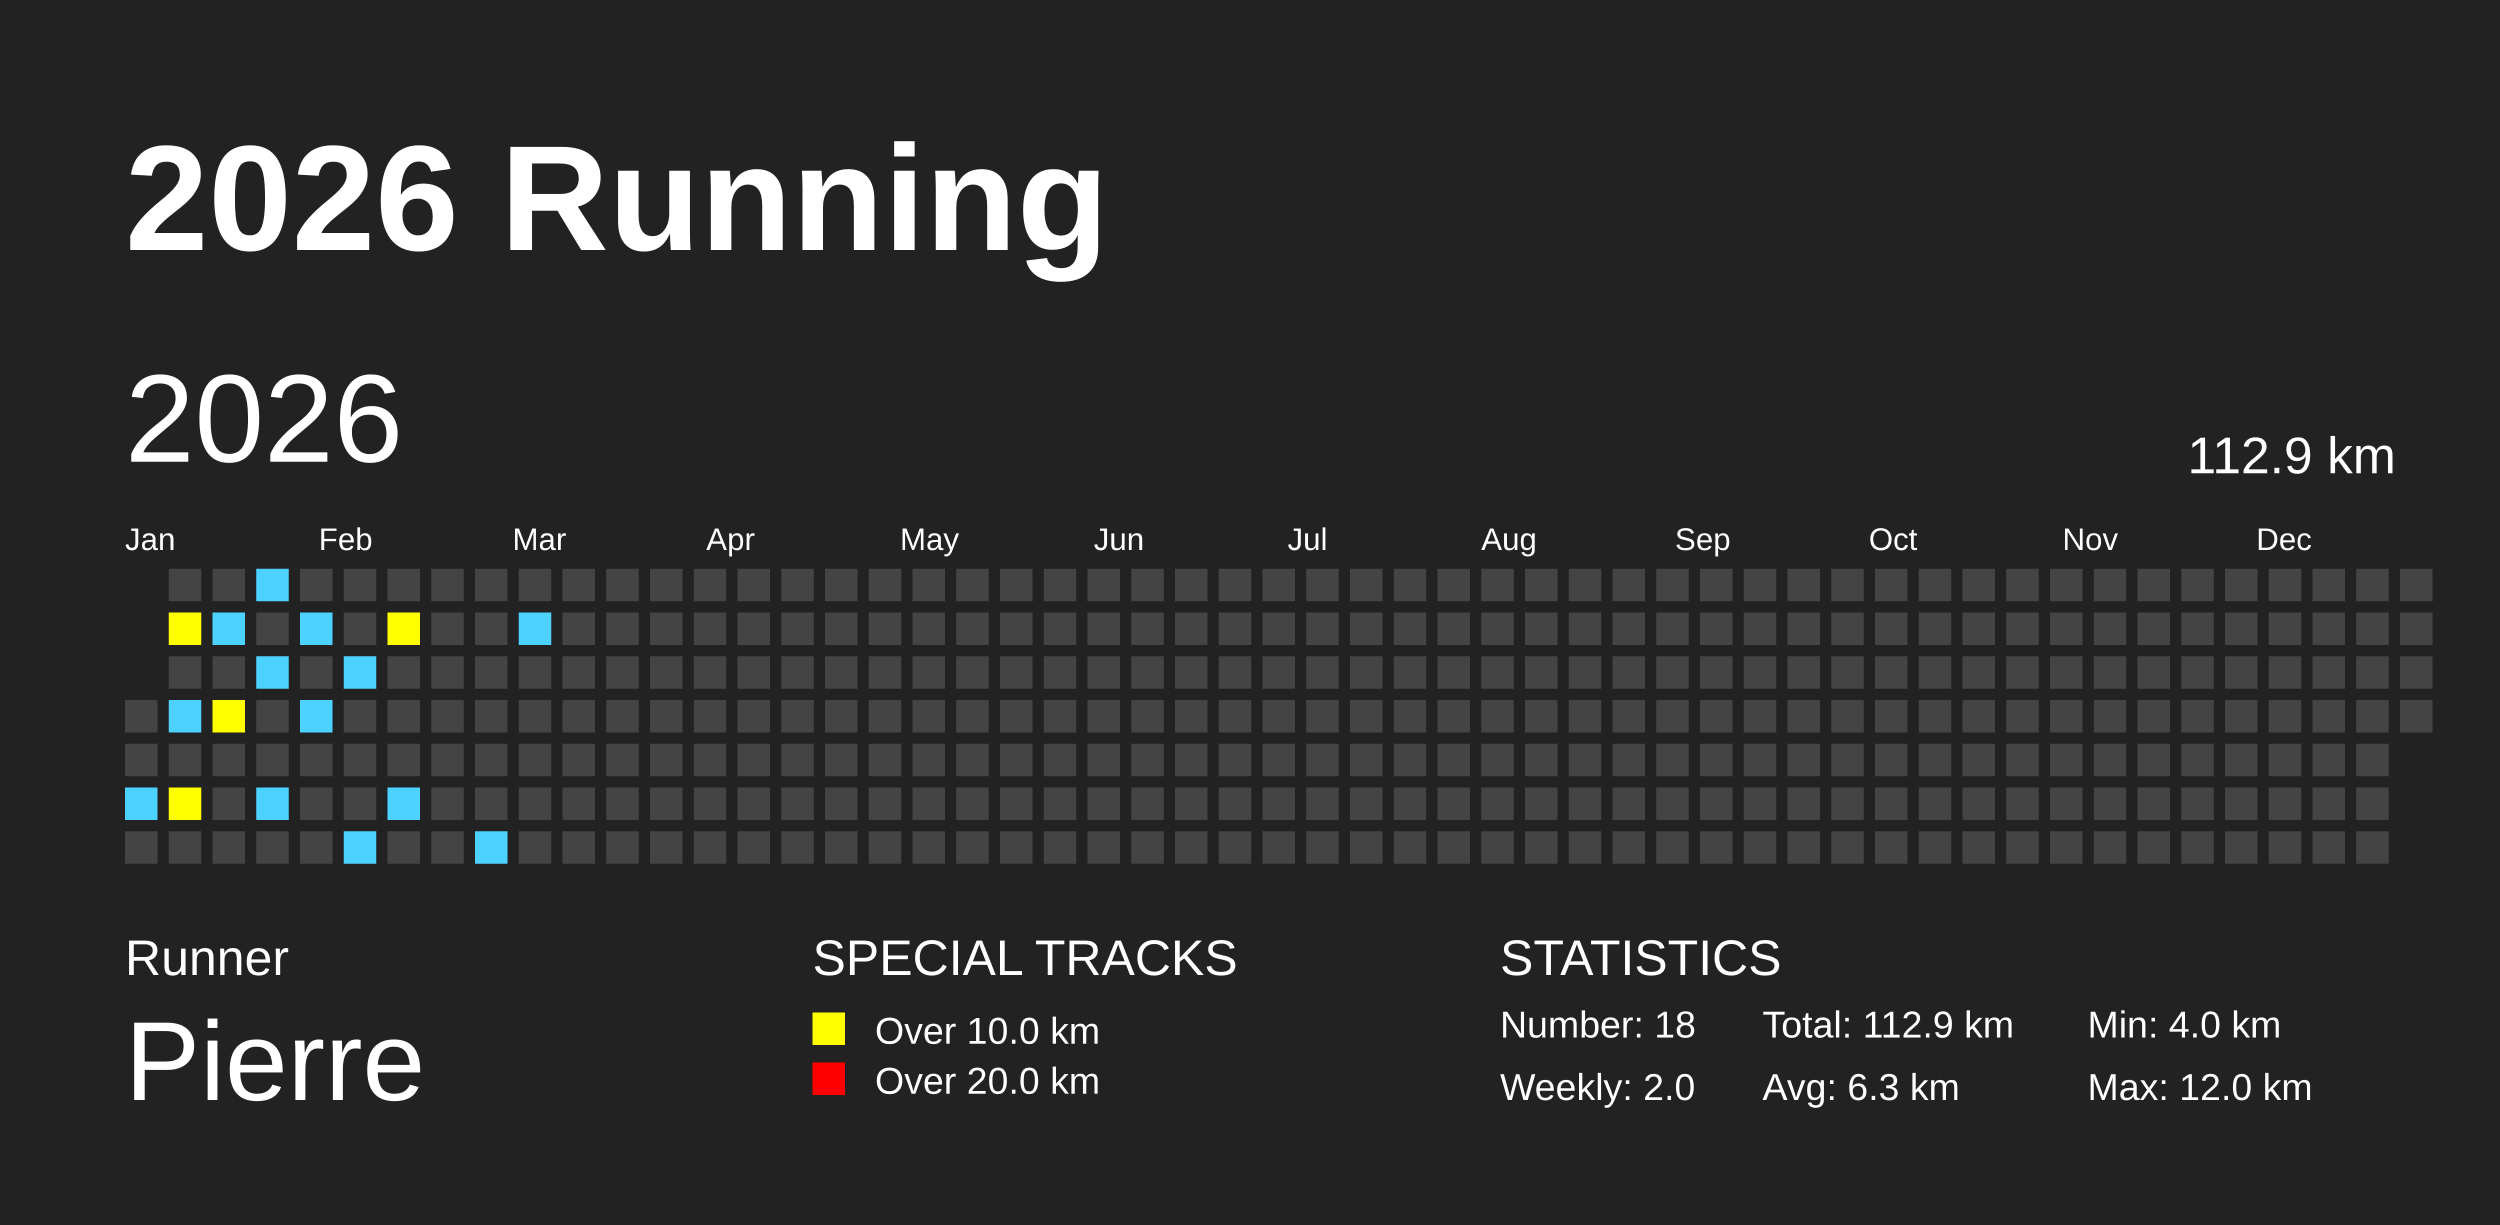
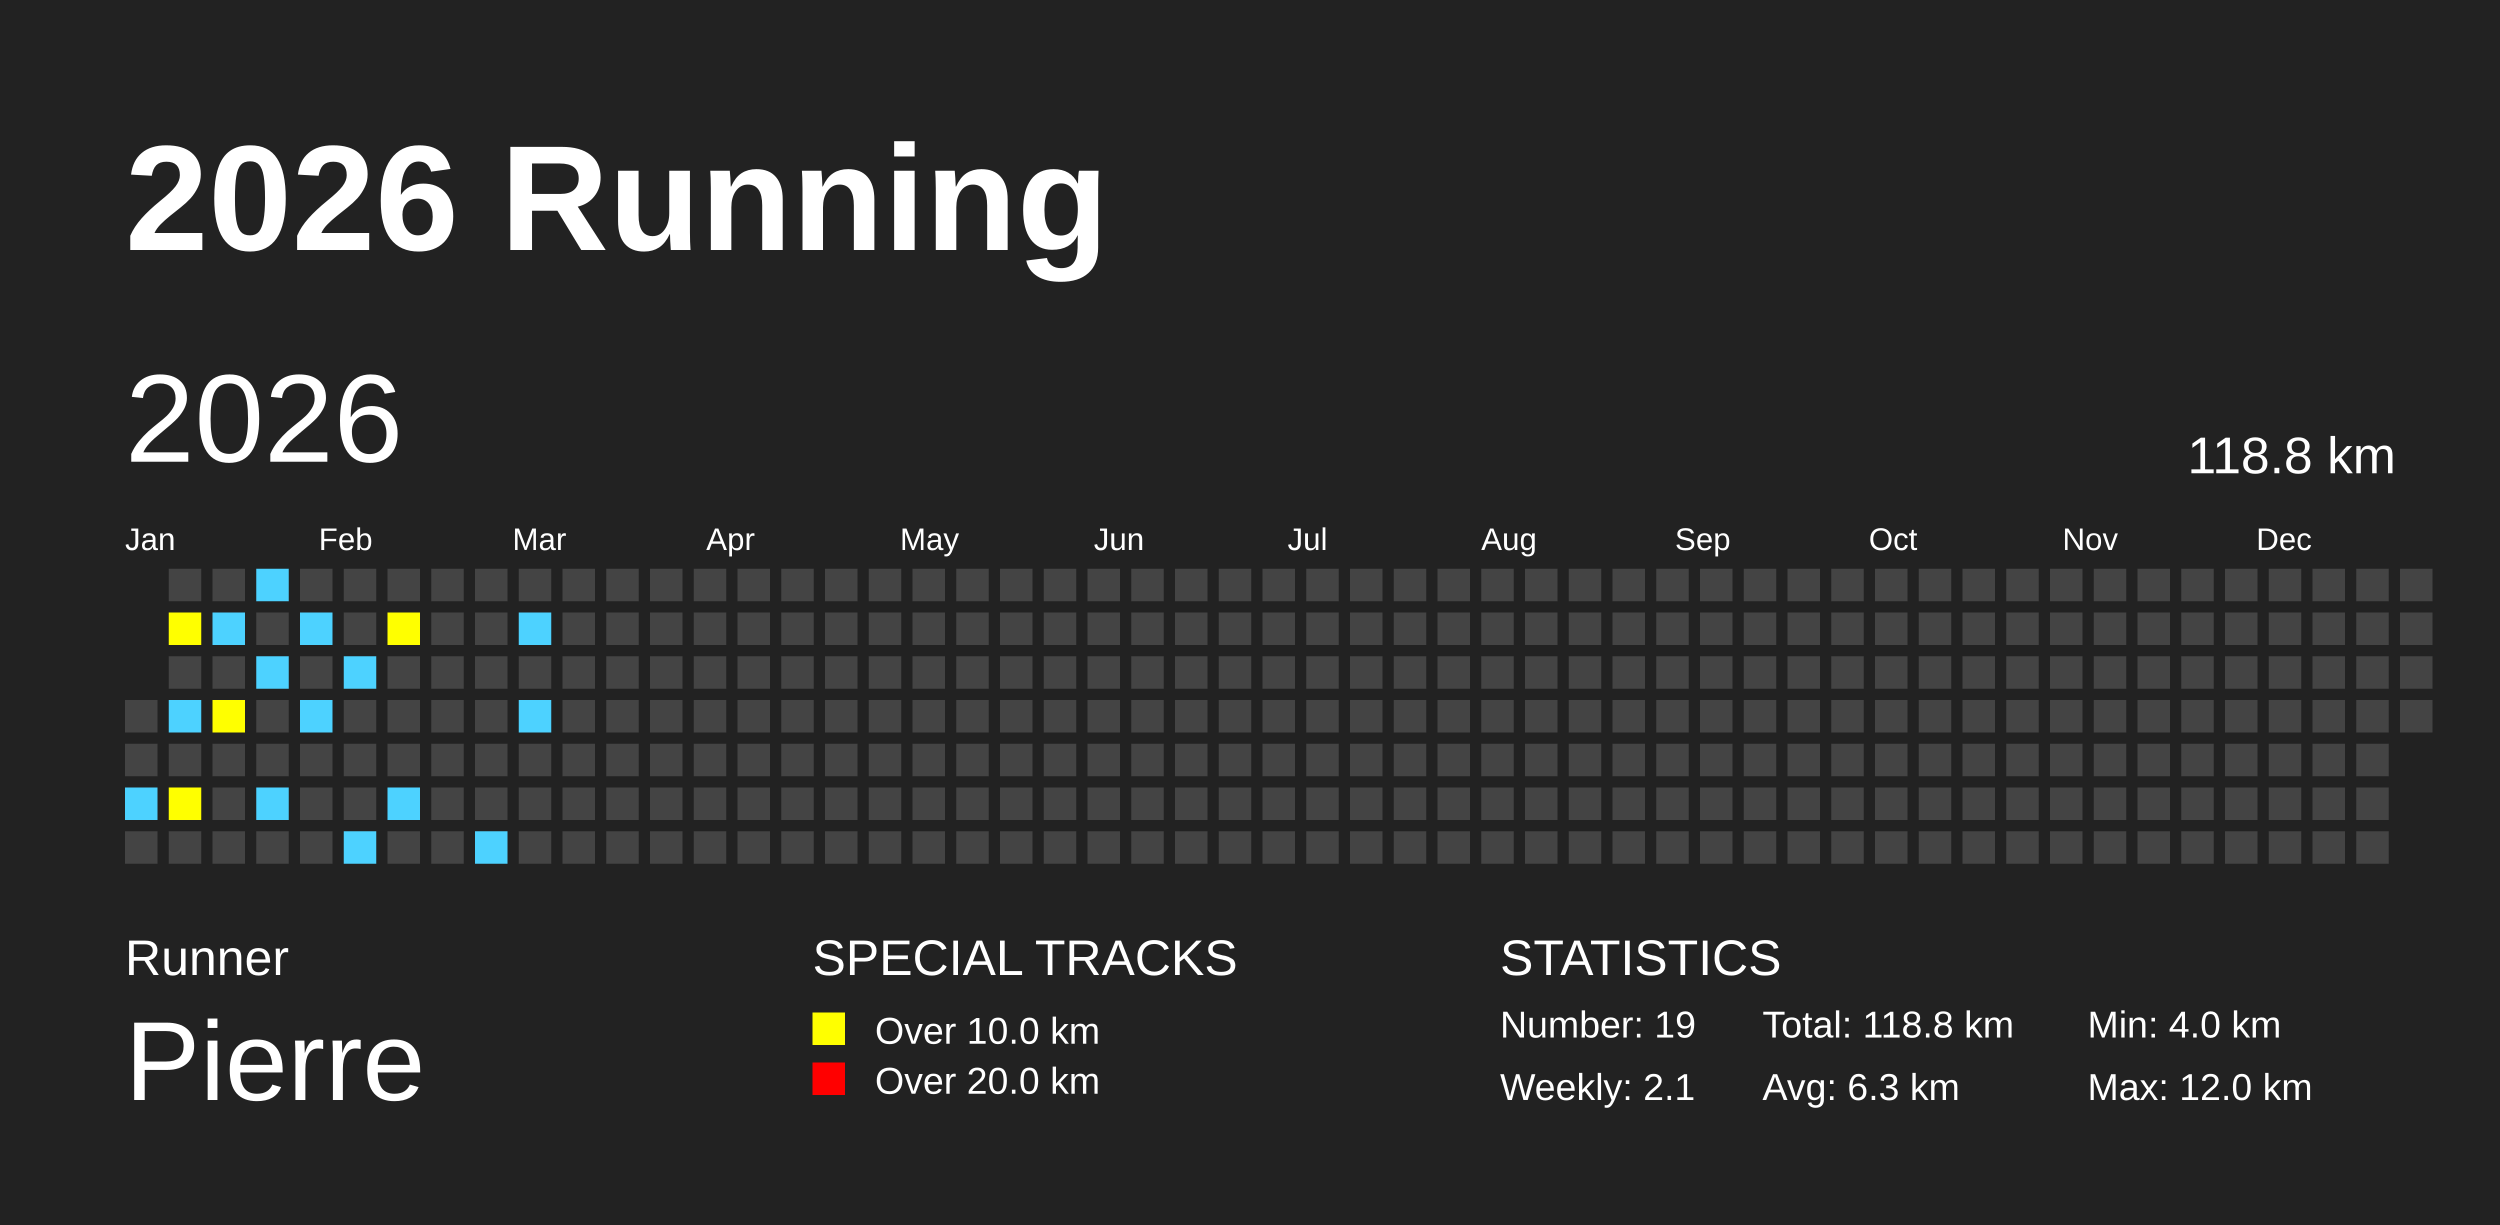
<svg xmlns="http://www.w3.org/2000/svg" baseProfile="full" height="98mm" version="1.1" viewBox="0,0,200,98" width="200mm">
  <defs />
  <rect fill="#222222" height="98" width="200" x="0" y="0" />
  <text fill="#FFFFFF" style="font-size:12px; font-family:Arial; font-weight:bold;" x="10" y="20">2026 Running</text>
  <text fill="#FFFFFF" style="font-size:4px; font-family:Arial" x="10" y="78">Runner</text>
  <text fill="#FFFFFF" style="font-size:9px; font-family:Arial" x="10" y="88">Pierre</text>
  <text fill="#FFFFFF" style="font-size:4px; font-family:Arial" x="65" y="78">SPECIAL TRACKS</text>
  <rect fill="yellow" height="2.6" width="2.6" x="65" y="81" />
  <text fill="#FFFFFF" style="font-size:3px; font-family:Arial" x="70" y="83.5">Over 10.0 km</text>
  <rect fill="red" height="2.6" width="2.6" x="65" y="85" />
  <text fill="#FFFFFF" style="font-size:3px; font-family:Arial" x="70" y="87.5">Over 20.0 km</text>
  <text fill="#FFFFFF" style="font-size:4px; font-family:Arial" x="120" y="78">STATISTICS</text>
-   <text fill="#FFFFFF" style="font-size:3px; font-family:Arial" x="120" y="83">Number: 18</text>
-   <text fill="#FFFFFF" style="font-size:3px; font-family:Arial" x="120" y="88">Weekly: 2.0</text>
-   <text fill="#FFFFFF" style="font-size:3px; font-family:Arial" x="141" y="83">Total: 112.9 km</text>
+   <text fill="#FFFFFF" style="font-size:3px; font-family:Arial" x="120" y="83">Number: 19</text>
+   <text fill="#FFFFFF" style="font-size:3px; font-family:Arial" x="120" y="88">Weekly: 2.1</text>
+   <text fill="#FFFFFF" style="font-size:3px; font-family:Arial" x="141" y="83">Total: 118.8 km</text>
  <text fill="#FFFFFF" style="font-size:3px; font-family:Arial" x="141" y="88">Avg: 6.3 km</text>
  <text fill="#FFFFFF" style="font-size:3px; font-family:Arial" x="167" y="83">Min: 4.0 km</text>
  <text fill="#FFFFFF" style="font-size:3px; font-family:Arial" x="167" y="88">Max: 12.0 km</text>
  <text dominant-baseline="hanging" fill="#FFFFFF" style="font-size:10.0px; font-family:Arial;" x="10" y="30">2026</text>
-   <text dominant-baseline="hanging" fill="#FFFFFF" style="font-size:4.125px; font-family:Arial;" x="175" y="35">112.9 km</text>
+   <text dominant-baseline="hanging" fill="#FFFFFF" style="font-size:4.125px; font-family:Arial;" x="175" y="35">118.8 km</text>
  <text fill="#FFFFFF" style="font-size:2.5px; font-family:Arial" x="10.0" y="44">Jan</text>
  <text fill="#FFFFFF" style="font-size:2.5px; font-family:Arial" x="25.5" y="44">Feb</text>
  <text fill="#FFFFFF" style="font-size:2.5px; font-family:Arial" x="41.0" y="44">Mar</text>
  <text fill="#FFFFFF" style="font-size:2.5px; font-family:Arial" x="56.5" y="44">Apr</text>
  <text fill="#FFFFFF" style="font-size:2.5px; font-family:Arial" x="72.0" y="44">May</text>
  <text fill="#FFFFFF" style="font-size:2.5px; font-family:Arial" x="87.5" y="44">Jun</text>
  <text fill="#FFFFFF" style="font-size:2.5px; font-family:Arial" x="103.0" y="44">Jul</text>
  <text fill="#FFFFFF" style="font-size:2.5px; font-family:Arial" x="118.5" y="44">Aug</text>
  <text fill="#FFFFFF" style="font-size:2.5px; font-family:Arial" x="134.0" y="44">Sep</text>
  <text fill="#FFFFFF" style="font-size:2.5px; font-family:Arial" x="149.5" y="44">Oct</text>
  <text fill="#FFFFFF" style="font-size:2.5px; font-family:Arial" x="165.0" y="44">Nov</text>
  <text fill="#FFFFFF" style="font-size:2.5px; font-family:Arial" x="180.5" y="44">Dec</text>
  <rect fill="#444444" height="2.6" width="2.6" x="10.0" y="56.0" />
  <rect fill="#444444" height="2.6" width="2.6" x="10.0" y="59.5" />
  <rect fill="#4DD2FF" height="2.6" width="2.6" x="10.0" y="63.0" />
  <rect fill="#444444" height="2.6" width="2.6" x="10.0" y="66.5" />
  <rect fill="#444444" height="2.6" width="2.6" x="13.5" y="45.5" />
  <rect fill="yellow" height="2.6" width="2.6" x="13.5" y="49.0" />
  <rect fill="#444444" height="2.6" width="2.6" x="13.5" y="52.5" />
  <rect fill="#4DD2FF" height="2.6" width="2.6" x="13.5" y="56.0" />
  <rect fill="#444444" height="2.6" width="2.6" x="13.5" y="59.5" />
  <rect fill="yellow" height="2.6" width="2.6" x="13.5" y="63.0" />
  <rect fill="#444444" height="2.6" width="2.6" x="13.5" y="66.5" />
  <rect fill="#444444" height="2.6" width="2.6" x="17.0" y="45.5" />
  <rect fill="#4DD2FF" height="2.6" width="2.6" x="17.0" y="49.0" />
  <rect fill="#444444" height="2.6" width="2.6" x="17.0" y="52.5" />
  <rect fill="yellow" height="2.6" width="2.6" x="17.0" y="56.0" />
  <rect fill="#444444" height="2.6" width="2.6" x="17.0" y="59.5" />
  <rect fill="#444444" height="2.6" width="2.6" x="17.0" y="63.0" />
  <rect fill="#444444" height="2.6" width="2.6" x="17.0" y="66.5" />
  <rect fill="#4DD2FF" height="2.6" width="2.6" x="20.5" y="45.5" />
  <rect fill="#444444" height="2.6" width="2.6" x="20.5" y="49.0" />
  <rect fill="#4DD2FF" height="2.6" width="2.6" x="20.5" y="52.5" />
  <rect fill="#444444" height="2.6" width="2.6" x="20.5" y="56.0" />
  <rect fill="#444444" height="2.6" width="2.6" x="20.5" y="59.5" />
  <rect fill="#4DD2FF" height="2.6" width="2.6" x="20.5" y="63.0" />
  <rect fill="#444444" height="2.6" width="2.6" x="20.5" y="66.5" />
  <rect fill="#444444" height="2.6" width="2.6" x="24.0" y="45.5" />
  <rect fill="#4DD2FF" height="2.6" width="2.6" x="24.0" y="49.0" />
  <rect fill="#444444" height="2.6" width="2.6" x="24.0" y="52.5" />
  <rect fill="#4DD2FF" height="2.6" width="2.6" x="24.0" y="56.0" />
  <rect fill="#444444" height="2.6" width="2.6" x="24.0" y="59.5" />
  <rect fill="#444444" height="2.6" width="2.6" x="24.0" y="63.0" />
  <rect fill="#444444" height="2.6" width="2.6" x="24.0" y="66.5" />
  <rect fill="#444444" height="2.6" width="2.6" x="27.5" y="45.5" />
  <rect fill="#444444" height="2.6" width="2.6" x="27.5" y="49.0" />
  <rect fill="#4DD2FF" height="2.6" width="2.6" x="27.5" y="52.5" />
  <rect fill="#444444" height="2.6" width="2.6" x="27.5" y="56.0" />
  <rect fill="#444444" height="2.6" width="2.6" x="27.5" y="59.5" />
  <rect fill="#444444" height="2.6" width="2.6" x="27.5" y="63.0" />
  <rect fill="#4DD2FF" height="2.6" width="2.6" x="27.5" y="66.5" />
  <rect fill="#444444" height="2.6" width="2.6" x="31.0" y="45.5" />
  <rect fill="yellow" height="2.6" width="2.6" x="31.0" y="49.0" />
  <rect fill="#444444" height="2.6" width="2.6" x="31.0" y="52.5" />
  <rect fill="#444444" height="2.6" width="2.6" x="31.0" y="56.0" />
  <rect fill="#444444" height="2.6" width="2.6" x="31.0" y="59.5" />
  <rect fill="#4DD2FF" height="2.6" width="2.6" x="31.0" y="63.0" />
  <rect fill="#444444" height="2.6" width="2.6" x="31.0" y="66.5" />
  <rect fill="#444444" height="2.6" width="2.6" x="34.5" y="45.5" />
  <rect fill="#444444" height="2.6" width="2.6" x="34.5" y="49.0" />
  <rect fill="#444444" height="2.6" width="2.6" x="34.5" y="52.5" />
  <rect fill="#444444" height="2.6" width="2.6" x="34.5" y="56.0" />
  <rect fill="#444444" height="2.6" width="2.6" x="34.5" y="59.5" />
  <rect fill="#444444" height="2.6" width="2.6" x="34.5" y="63.0" />
  <rect fill="#444444" height="2.6" width="2.6" x="34.5" y="66.5" />
  <rect fill="#444444" height="2.6" width="2.6" x="38.0" y="45.5" />
  <rect fill="#444444" height="2.6" width="2.6" x="38.0" y="49.0" />
  <rect fill="#444444" height="2.6" width="2.6" x="38.0" y="52.5" />
  <rect fill="#444444" height="2.6" width="2.6" x="38.0" y="56.0" />
  <rect fill="#444444" height="2.6" width="2.6" x="38.0" y="59.5" />
  <rect fill="#444444" height="2.6" width="2.6" x="38.0" y="63.0" />
  <rect fill="#4DD2FF" height="2.6" width="2.6" x="38.0" y="66.5" />
  <rect fill="#444444" height="2.6" width="2.6" x="41.5" y="45.5" />
  <rect fill="#4DD2FF" height="2.6" width="2.6" x="41.5" y="49.0" />
  <rect fill="#444444" height="2.6" width="2.6" x="41.5" y="52.5" />
-   <rect fill="#444444" height="2.6" width="2.6" x="41.5" y="56.0" />
+   <rect fill="#4DD2FF" height="2.6" width="2.6" x="41.5" y="56.0" />
  <rect fill="#444444" height="2.6" width="2.6" x="41.5" y="59.5" />
  <rect fill="#444444" height="2.6" width="2.6" x="41.5" y="63.0" />
  <rect fill="#444444" height="2.6" width="2.6" x="41.5" y="66.5" />
  <rect fill="#444444" height="2.6" width="2.6" x="45.0" y="45.5" />
  <rect fill="#444444" height="2.6" width="2.6" x="45.0" y="49.0" />
  <rect fill="#444444" height="2.6" width="2.6" x="45.0" y="52.5" />
  <rect fill="#444444" height="2.6" width="2.6" x="45.0" y="56.0" />
  <rect fill="#444444" height="2.6" width="2.6" x="45.0" y="59.5" />
  <rect fill="#444444" height="2.6" width="2.6" x="45.0" y="63.0" />
  <rect fill="#444444" height="2.6" width="2.6" x="45.0" y="66.5" />
  <rect fill="#444444" height="2.6" width="2.6" x="48.5" y="45.5" />
  <rect fill="#444444" height="2.6" width="2.6" x="48.5" y="49.0" />
  <rect fill="#444444" height="2.6" width="2.6" x="48.5" y="52.5" />
  <rect fill="#444444" height="2.6" width="2.6" x="48.5" y="56.0" />
  <rect fill="#444444" height="2.6" width="2.6" x="48.5" y="59.5" />
  <rect fill="#444444" height="2.6" width="2.6" x="48.5" y="63.0" />
  <rect fill="#444444" height="2.6" width="2.6" x="48.5" y="66.5" />
  <rect fill="#444444" height="2.6" width="2.6" x="52.0" y="45.5" />
  <rect fill="#444444" height="2.6" width="2.6" x="52.0" y="49.0" />
  <rect fill="#444444" height="2.6" width="2.6" x="52.0" y="52.5" />
  <rect fill="#444444" height="2.6" width="2.6" x="52.0" y="56.0" />
  <rect fill="#444444" height="2.6" width="2.6" x="52.0" y="59.5" />
  <rect fill="#444444" height="2.6" width="2.6" x="52.0" y="63.0" />
  <rect fill="#444444" height="2.6" width="2.6" x="52.0" y="66.5" />
  <rect fill="#444444" height="2.6" width="2.6" x="55.5" y="45.5" />
  <rect fill="#444444" height="2.6" width="2.6" x="55.5" y="49.0" />
  <rect fill="#444444" height="2.6" width="2.6" x="55.5" y="52.5" />
  <rect fill="#444444" height="2.6" width="2.6" x="55.5" y="56.0" />
  <rect fill="#444444" height="2.6" width="2.6" x="55.5" y="59.5" />
  <rect fill="#444444" height="2.6" width="2.6" x="55.5" y="63.0" />
  <rect fill="#444444" height="2.6" width="2.6" x="55.5" y="66.5" />
  <rect fill="#444444" height="2.6" width="2.6" x="59.0" y="45.5" />
  <rect fill="#444444" height="2.6" width="2.6" x="59.0" y="49.0" />
  <rect fill="#444444" height="2.6" width="2.6" x="59.0" y="52.5" />
  <rect fill="#444444" height="2.6" width="2.6" x="59.0" y="56.0" />
  <rect fill="#444444" height="2.6" width="2.6" x="59.0" y="59.5" />
  <rect fill="#444444" height="2.6" width="2.6" x="59.0" y="63.0" />
  <rect fill="#444444" height="2.6" width="2.6" x="59.0" y="66.5" />
  <rect fill="#444444" height="2.6" width="2.6" x="62.5" y="45.5" />
  <rect fill="#444444" height="2.6" width="2.6" x="62.5" y="49.0" />
  <rect fill="#444444" height="2.6" width="2.6" x="62.5" y="52.5" />
  <rect fill="#444444" height="2.6" width="2.6" x="62.5" y="56.0" />
  <rect fill="#444444" height="2.6" width="2.6" x="62.5" y="59.5" />
  <rect fill="#444444" height="2.6" width="2.6" x="62.5" y="63.0" />
  <rect fill="#444444" height="2.6" width="2.6" x="62.5" y="66.5" />
  <rect fill="#444444" height="2.6" width="2.6" x="66.0" y="45.5" />
  <rect fill="#444444" height="2.6" width="2.6" x="66.0" y="49.0" />
  <rect fill="#444444" height="2.6" width="2.6" x="66.0" y="52.5" />
  <rect fill="#444444" height="2.6" width="2.6" x="66.0" y="56.0" />
  <rect fill="#444444" height="2.6" width="2.6" x="66.0" y="59.5" />
  <rect fill="#444444" height="2.6" width="2.6" x="66.0" y="63.0" />
  <rect fill="#444444" height="2.6" width="2.6" x="66.0" y="66.5" />
  <rect fill="#444444" height="2.6" width="2.6" x="69.5" y="45.5" />
  <rect fill="#444444" height="2.6" width="2.6" x="69.5" y="49.0" />
  <rect fill="#444444" height="2.6" width="2.6" x="69.5" y="52.5" />
  <rect fill="#444444" height="2.6" width="2.6" x="69.5" y="56.0" />
  <rect fill="#444444" height="2.6" width="2.6" x="69.5" y="59.5" />
  <rect fill="#444444" height="2.6" width="2.6" x="69.5" y="63.0" />
  <rect fill="#444444" height="2.6" width="2.6" x="69.5" y="66.5" />
  <rect fill="#444444" height="2.6" width="2.6" x="73.0" y="45.5" />
  <rect fill="#444444" height="2.6" width="2.6" x="73.0" y="49.0" />
  <rect fill="#444444" height="2.6" width="2.6" x="73.0" y="52.5" />
  <rect fill="#444444" height="2.6" width="2.6" x="73.0" y="56.0" />
  <rect fill="#444444" height="2.6" width="2.6" x="73.0" y="59.5" />
  <rect fill="#444444" height="2.6" width="2.6" x="73.0" y="63.0" />
  <rect fill="#444444" height="2.6" width="2.6" x="73.0" y="66.5" />
  <rect fill="#444444" height="2.6" width="2.6" x="76.5" y="45.5" />
  <rect fill="#444444" height="2.6" width="2.6" x="76.5" y="49.0" />
  <rect fill="#444444" height="2.6" width="2.6" x="76.5" y="52.5" />
  <rect fill="#444444" height="2.6" width="2.6" x="76.5" y="56.0" />
  <rect fill="#444444" height="2.6" width="2.6" x="76.5" y="59.5" />
  <rect fill="#444444" height="2.6" width="2.6" x="76.5" y="63.0" />
  <rect fill="#444444" height="2.6" width="2.6" x="76.5" y="66.5" />
  <rect fill="#444444" height="2.6" width="2.6" x="80.0" y="45.5" />
  <rect fill="#444444" height="2.6" width="2.6" x="80.0" y="49.0" />
  <rect fill="#444444" height="2.6" width="2.6" x="80.0" y="52.5" />
  <rect fill="#444444" height="2.6" width="2.6" x="80.0" y="56.0" />
  <rect fill="#444444" height="2.6" width="2.6" x="80.0" y="59.5" />
  <rect fill="#444444" height="2.6" width="2.6" x="80.0" y="63.0" />
  <rect fill="#444444" height="2.6" width="2.6" x="80.0" y="66.5" />
  <rect fill="#444444" height="2.6" width="2.6" x="83.5" y="45.5" />
  <rect fill="#444444" height="2.6" width="2.6" x="83.5" y="49.0" />
  <rect fill="#444444" height="2.6" width="2.6" x="83.5" y="52.5" />
  <rect fill="#444444" height="2.6" width="2.6" x="83.5" y="56.0" />
  <rect fill="#444444" height="2.6" width="2.6" x="83.5" y="59.5" />
  <rect fill="#444444" height="2.6" width="2.6" x="83.5" y="63.0" />
  <rect fill="#444444" height="2.6" width="2.6" x="83.5" y="66.5" />
  <rect fill="#444444" height="2.6" width="2.6" x="87.0" y="45.5" />
  <rect fill="#444444" height="2.6" width="2.6" x="87.0" y="49.0" />
  <rect fill="#444444" height="2.6" width="2.6" x="87.0" y="52.5" />
  <rect fill="#444444" height="2.6" width="2.6" x="87.0" y="56.0" />
  <rect fill="#444444" height="2.6" width="2.6" x="87.0" y="59.5" />
  <rect fill="#444444" height="2.6" width="2.6" x="87.0" y="63.0" />
  <rect fill="#444444" height="2.6" width="2.6" x="87.0" y="66.5" />
  <rect fill="#444444" height="2.6" width="2.6" x="90.5" y="45.5" />
  <rect fill="#444444" height="2.6" width="2.6" x="90.5" y="49.0" />
  <rect fill="#444444" height="2.6" width="2.6" x="90.5" y="52.5" />
  <rect fill="#444444" height="2.6" width="2.6" x="90.5" y="56.0" />
  <rect fill="#444444" height="2.6" width="2.6" x="90.5" y="59.5" />
  <rect fill="#444444" height="2.6" width="2.6" x="90.5" y="63.0" />
  <rect fill="#444444" height="2.6" width="2.6" x="90.5" y="66.5" />
  <rect fill="#444444" height="2.6" width="2.6" x="94.0" y="45.5" />
  <rect fill="#444444" height="2.6" width="2.6" x="94.0" y="49.0" />
  <rect fill="#444444" height="2.6" width="2.6" x="94.0" y="52.5" />
  <rect fill="#444444" height="2.6" width="2.6" x="94.0" y="56.0" />
  <rect fill="#444444" height="2.6" width="2.6" x="94.0" y="59.5" />
  <rect fill="#444444" height="2.6" width="2.6" x="94.0" y="63.0" />
  <rect fill="#444444" height="2.6" width="2.6" x="94.0" y="66.5" />
  <rect fill="#444444" height="2.6" width="2.6" x="97.5" y="45.5" />
  <rect fill="#444444" height="2.6" width="2.6" x="97.5" y="49.0" />
  <rect fill="#444444" height="2.6" width="2.6" x="97.5" y="52.5" />
  <rect fill="#444444" height="2.6" width="2.6" x="97.5" y="56.0" />
  <rect fill="#444444" height="2.6" width="2.6" x="97.5" y="59.5" />
  <rect fill="#444444" height="2.6" width="2.6" x="97.5" y="63.0" />
  <rect fill="#444444" height="2.6" width="2.6" x="97.5" y="66.5" />
  <rect fill="#444444" height="2.6" width="2.6" x="101.0" y="45.5" />
  <rect fill="#444444" height="2.6" width="2.6" x="101.0" y="49.0" />
  <rect fill="#444444" height="2.6" width="2.6" x="101.0" y="52.5" />
  <rect fill="#444444" height="2.6" width="2.6" x="101.0" y="56.0" />
  <rect fill="#444444" height="2.6" width="2.6" x="101.0" y="59.5" />
  <rect fill="#444444" height="2.6" width="2.6" x="101.0" y="63.0" />
  <rect fill="#444444" height="2.6" width="2.6" x="101.0" y="66.5" />
  <rect fill="#444444" height="2.6" width="2.6" x="104.5" y="45.5" />
  <rect fill="#444444" height="2.6" width="2.6" x="104.5" y="49.0" />
  <rect fill="#444444" height="2.6" width="2.6" x="104.5" y="52.5" />
  <rect fill="#444444" height="2.6" width="2.6" x="104.5" y="56.0" />
  <rect fill="#444444" height="2.6" width="2.6" x="104.5" y="59.5" />
  <rect fill="#444444" height="2.6" width="2.6" x="104.5" y="63.0" />
  <rect fill="#444444" height="2.6" width="2.6" x="104.5" y="66.5" />
  <rect fill="#444444" height="2.6" width="2.6" x="108.0" y="45.5" />
  <rect fill="#444444" height="2.6" width="2.6" x="108.0" y="49.0" />
  <rect fill="#444444" height="2.6" width="2.6" x="108.0" y="52.5" />
  <rect fill="#444444" height="2.6" width="2.6" x="108.0" y="56.0" />
  <rect fill="#444444" height="2.6" width="2.6" x="108.0" y="59.5" />
  <rect fill="#444444" height="2.6" width="2.6" x="108.0" y="63.0" />
  <rect fill="#444444" height="2.6" width="2.6" x="108.0" y="66.5" />
  <rect fill="#444444" height="2.6" width="2.6" x="111.5" y="45.5" />
  <rect fill="#444444" height="2.6" width="2.6" x="111.5" y="49.0" />
  <rect fill="#444444" height="2.6" width="2.6" x="111.5" y="52.5" />
  <rect fill="#444444" height="2.6" width="2.6" x="111.5" y="56.0" />
  <rect fill="#444444" height="2.6" width="2.6" x="111.5" y="59.5" />
  <rect fill="#444444" height="2.6" width="2.6" x="111.5" y="63.0" />
  <rect fill="#444444" height="2.6" width="2.6" x="111.5" y="66.5" />
  <rect fill="#444444" height="2.6" width="2.6" x="115.0" y="45.5" />
  <rect fill="#444444" height="2.6" width="2.6" x="115.0" y="49.0" />
  <rect fill="#444444" height="2.6" width="2.6" x="115.0" y="52.5" />
  <rect fill="#444444" height="2.6" width="2.6" x="115.0" y="56.0" />
  <rect fill="#444444" height="2.6" width="2.6" x="115.0" y="59.5" />
  <rect fill="#444444" height="2.6" width="2.6" x="115.0" y="63.0" />
  <rect fill="#444444" height="2.6" width="2.6" x="115.0" y="66.5" />
  <rect fill="#444444" height="2.6" width="2.6" x="118.5" y="45.5" />
  <rect fill="#444444" height="2.6" width="2.6" x="118.5" y="49.0" />
  <rect fill="#444444" height="2.6" width="2.6" x="118.5" y="52.5" />
  <rect fill="#444444" height="2.6" width="2.6" x="118.5" y="56.0" />
  <rect fill="#444444" height="2.6" width="2.6" x="118.5" y="59.5" />
  <rect fill="#444444" height="2.6" width="2.6" x="118.5" y="63.0" />
  <rect fill="#444444" height="2.6" width="2.6" x="118.5" y="66.5" />
  <rect fill="#444444" height="2.6" width="2.6" x="122.0" y="45.5" />
  <rect fill="#444444" height="2.6" width="2.6" x="122.0" y="49.0" />
  <rect fill="#444444" height="2.6" width="2.6" x="122.0" y="52.5" />
  <rect fill="#444444" height="2.6" width="2.6" x="122.0" y="56.0" />
  <rect fill="#444444" height="2.6" width="2.6" x="122.0" y="59.5" />
  <rect fill="#444444" height="2.6" width="2.6" x="122.0" y="63.0" />
  <rect fill="#444444" height="2.6" width="2.6" x="122.0" y="66.5" />
  <rect fill="#444444" height="2.6" width="2.6" x="125.5" y="45.5" />
  <rect fill="#444444" height="2.6" width="2.6" x="125.5" y="49.0" />
  <rect fill="#444444" height="2.6" width="2.6" x="125.5" y="52.5" />
  <rect fill="#444444" height="2.6" width="2.6" x="125.5" y="56.0" />
  <rect fill="#444444" height="2.6" width="2.6" x="125.5" y="59.5" />
  <rect fill="#444444" height="2.6" width="2.6" x="125.5" y="63.0" />
  <rect fill="#444444" height="2.6" width="2.6" x="125.5" y="66.5" />
  <rect fill="#444444" height="2.6" width="2.6" x="129.0" y="45.5" />
  <rect fill="#444444" height="2.6" width="2.6" x="129.0" y="49.0" />
  <rect fill="#444444" height="2.6" width="2.6" x="129.0" y="52.5" />
  <rect fill="#444444" height="2.6" width="2.6" x="129.0" y="56.0" />
  <rect fill="#444444" height="2.6" width="2.6" x="129.0" y="59.5" />
  <rect fill="#444444" height="2.6" width="2.6" x="129.0" y="63.0" />
  <rect fill="#444444" height="2.6" width="2.6" x="129.0" y="66.5" />
  <rect fill="#444444" height="2.6" width="2.6" x="132.5" y="45.5" />
  <rect fill="#444444" height="2.6" width="2.6" x="132.5" y="49.0" />
  <rect fill="#444444" height="2.6" width="2.6" x="132.5" y="52.5" />
  <rect fill="#444444" height="2.6" width="2.6" x="132.5" y="56.0" />
  <rect fill="#444444" height="2.6" width="2.6" x="132.5" y="59.5" />
  <rect fill="#444444" height="2.6" width="2.6" x="132.5" y="63.0" />
  <rect fill="#444444" height="2.6" width="2.6" x="132.5" y="66.5" />
  <rect fill="#444444" height="2.6" width="2.6" x="136.0" y="45.5" />
  <rect fill="#444444" height="2.6" width="2.6" x="136.0" y="49.0" />
  <rect fill="#444444" height="2.6" width="2.6" x="136.0" y="52.5" />
  <rect fill="#444444" height="2.6" width="2.6" x="136.0" y="56.0" />
  <rect fill="#444444" height="2.6" width="2.6" x="136.0" y="59.5" />
  <rect fill="#444444" height="2.6" width="2.6" x="136.0" y="63.0" />
  <rect fill="#444444" height="2.6" width="2.6" x="136.0" y="66.5" />
  <rect fill="#444444" height="2.6" width="2.6" x="139.5" y="45.5" />
  <rect fill="#444444" height="2.6" width="2.6" x="139.5" y="49.0" />
  <rect fill="#444444" height="2.6" width="2.6" x="139.5" y="52.5" />
  <rect fill="#444444" height="2.6" width="2.6" x="139.5" y="56.0" />
  <rect fill="#444444" height="2.6" width="2.6" x="139.5" y="59.5" />
  <rect fill="#444444" height="2.6" width="2.6" x="139.5" y="63.0" />
  <rect fill="#444444" height="2.6" width="2.6" x="139.5" y="66.5" />
  <rect fill="#444444" height="2.6" width="2.6" x="143.0" y="45.5" />
  <rect fill="#444444" height="2.6" width="2.6" x="143.0" y="49.0" />
  <rect fill="#444444" height="2.6" width="2.6" x="143.0" y="52.5" />
  <rect fill="#444444" height="2.6" width="2.6" x="143.0" y="56.0" />
  <rect fill="#444444" height="2.6" width="2.6" x="143.0" y="59.5" />
  <rect fill="#444444" height="2.6" width="2.6" x="143.0" y="63.0" />
  <rect fill="#444444" height="2.6" width="2.6" x="143.0" y="66.5" />
  <rect fill="#444444" height="2.6" width="2.6" x="146.5" y="45.5" />
  <rect fill="#444444" height="2.6" width="2.6" x="146.5" y="49.0" />
  <rect fill="#444444" height="2.6" width="2.6" x="146.5" y="52.5" />
  <rect fill="#444444" height="2.6" width="2.6" x="146.5" y="56.0" />
  <rect fill="#444444" height="2.6" width="2.6" x="146.5" y="59.5" />
  <rect fill="#444444" height="2.6" width="2.6" x="146.5" y="63.0" />
  <rect fill="#444444" height="2.6" width="2.6" x="146.5" y="66.5" />
  <rect fill="#444444" height="2.6" width="2.6" x="150.0" y="45.5" />
  <rect fill="#444444" height="2.6" width="2.6" x="150.0" y="49.0" />
  <rect fill="#444444" height="2.6" width="2.6" x="150.0" y="52.5" />
  <rect fill="#444444" height="2.6" width="2.6" x="150.0" y="56.0" />
  <rect fill="#444444" height="2.6" width="2.6" x="150.0" y="59.5" />
  <rect fill="#444444" height="2.6" width="2.6" x="150.0" y="63.0" />
  <rect fill="#444444" height="2.6" width="2.6" x="150.0" y="66.5" />
  <rect fill="#444444" height="2.6" width="2.6" x="153.5" y="45.5" />
  <rect fill="#444444" height="2.6" width="2.6" x="153.5" y="49.0" />
  <rect fill="#444444" height="2.6" width="2.6" x="153.5" y="52.5" />
  <rect fill="#444444" height="2.6" width="2.6" x="153.5" y="56.0" />
  <rect fill="#444444" height="2.6" width="2.6" x="153.5" y="59.5" />
  <rect fill="#444444" height="2.6" width="2.6" x="153.5" y="63.0" />
  <rect fill="#444444" height="2.6" width="2.6" x="153.5" y="66.5" />
  <rect fill="#444444" height="2.6" width="2.6" x="157.0" y="45.5" />
  <rect fill="#444444" height="2.6" width="2.6" x="157.0" y="49.0" />
  <rect fill="#444444" height="2.6" width="2.6" x="157.0" y="52.5" />
  <rect fill="#444444" height="2.6" width="2.6" x="157.0" y="56.0" />
  <rect fill="#444444" height="2.6" width="2.6" x="157.0" y="59.5" />
  <rect fill="#444444" height="2.6" width="2.6" x="157.0" y="63.0" />
  <rect fill="#444444" height="2.6" width="2.6" x="157.0" y="66.5" />
  <rect fill="#444444" height="2.6" width="2.6" x="160.5" y="45.5" />
  <rect fill="#444444" height="2.6" width="2.6" x="160.5" y="49.0" />
  <rect fill="#444444" height="2.6" width="2.6" x="160.5" y="52.5" />
  <rect fill="#444444" height="2.6" width="2.6" x="160.5" y="56.0" />
  <rect fill="#444444" height="2.6" width="2.6" x="160.5" y="59.5" />
  <rect fill="#444444" height="2.6" width="2.6" x="160.5" y="63.0" />
  <rect fill="#444444" height="2.6" width="2.6" x="160.5" y="66.5" />
  <rect fill="#444444" height="2.6" width="2.6" x="164.0" y="45.5" />
  <rect fill="#444444" height="2.6" width="2.6" x="164.0" y="49.0" />
  <rect fill="#444444" height="2.6" width="2.6" x="164.0" y="52.5" />
  <rect fill="#444444" height="2.6" width="2.6" x="164.0" y="56.0" />
  <rect fill="#444444" height="2.6" width="2.6" x="164.0" y="59.5" />
  <rect fill="#444444" height="2.6" width="2.6" x="164.0" y="63.0" />
  <rect fill="#444444" height="2.6" width="2.6" x="164.0" y="66.5" />
  <rect fill="#444444" height="2.6" width="2.6" x="167.5" y="45.5" />
  <rect fill="#444444" height="2.6" width="2.6" x="167.5" y="49.0" />
  <rect fill="#444444" height="2.6" width="2.6" x="167.5" y="52.5" />
  <rect fill="#444444" height="2.6" width="2.6" x="167.5" y="56.0" />
  <rect fill="#444444" height="2.6" width="2.6" x="167.5" y="59.5" />
  <rect fill="#444444" height="2.6" width="2.6" x="167.5" y="63.0" />
  <rect fill="#444444" height="2.6" width="2.6" x="167.5" y="66.5" />
  <rect fill="#444444" height="2.6" width="2.6" x="171.0" y="45.5" />
  <rect fill="#444444" height="2.6" width="2.6" x="171.0" y="49.0" />
  <rect fill="#444444" height="2.6" width="2.6" x="171.0" y="52.5" />
  <rect fill="#444444" height="2.6" width="2.6" x="171.0" y="56.0" />
  <rect fill="#444444" height="2.6" width="2.6" x="171.0" y="59.5" />
  <rect fill="#444444" height="2.6" width="2.6" x="171.0" y="63.0" />
  <rect fill="#444444" height="2.6" width="2.6" x="171.0" y="66.5" />
  <rect fill="#444444" height="2.6" width="2.6" x="174.5" y="45.5" />
  <rect fill="#444444" height="2.6" width="2.6" x="174.5" y="49.0" />
  <rect fill="#444444" height="2.6" width="2.6" x="174.5" y="52.5" />
  <rect fill="#444444" height="2.6" width="2.6" x="174.5" y="56.0" />
  <rect fill="#444444" height="2.6" width="2.6" x="174.5" y="59.5" />
  <rect fill="#444444" height="2.6" width="2.6" x="174.5" y="63.0" />
  <rect fill="#444444" height="2.6" width="2.6" x="174.5" y="66.5" />
  <rect fill="#444444" height="2.6" width="2.6" x="178.0" y="45.5" />
  <rect fill="#444444" height="2.6" width="2.6" x="178.0" y="49.0" />
  <rect fill="#444444" height="2.6" width="2.6" x="178.0" y="52.5" />
  <rect fill="#444444" height="2.6" width="2.6" x="178.0" y="56.0" />
  <rect fill="#444444" height="2.6" width="2.6" x="178.0" y="59.5" />
  <rect fill="#444444" height="2.6" width="2.6" x="178.0" y="63.0" />
  <rect fill="#444444" height="2.6" width="2.6" x="178.0" y="66.5" />
  <rect fill="#444444" height="2.6" width="2.6" x="181.5" y="45.5" />
  <rect fill="#444444" height="2.6" width="2.6" x="181.5" y="49.0" />
  <rect fill="#444444" height="2.6" width="2.6" x="181.5" y="52.5" />
  <rect fill="#444444" height="2.6" width="2.6" x="181.5" y="56.0" />
  <rect fill="#444444" height="2.6" width="2.6" x="181.5" y="59.5" />
  <rect fill="#444444" height="2.6" width="2.6" x="181.5" y="63.0" />
  <rect fill="#444444" height="2.6" width="2.6" x="181.5" y="66.5" />
  <rect fill="#444444" height="2.6" width="2.6" x="185.0" y="45.5" />
  <rect fill="#444444" height="2.6" width="2.6" x="185.0" y="49.0" />
  <rect fill="#444444" height="2.6" width="2.6" x="185.0" y="52.5" />
  <rect fill="#444444" height="2.6" width="2.6" x="185.0" y="56.0" />
  <rect fill="#444444" height="2.6" width="2.6" x="185.0" y="59.5" />
  <rect fill="#444444" height="2.6" width="2.6" x="185.0" y="63.0" />
  <rect fill="#444444" height="2.6" width="2.6" x="185.0" y="66.5" />
  <rect fill="#444444" height="2.6" width="2.6" x="188.5" y="45.5" />
  <rect fill="#444444" height="2.6" width="2.6" x="188.5" y="49.0" />
  <rect fill="#444444" height="2.6" width="2.6" x="188.5" y="52.5" />
  <rect fill="#444444" height="2.6" width="2.6" x="188.5" y="56.0" />
  <rect fill="#444444" height="2.6" width="2.6" x="188.5" y="59.5" />
  <rect fill="#444444" height="2.6" width="2.6" x="188.5" y="63.0" />
  <rect fill="#444444" height="2.6" width="2.6" x="188.5" y="66.5" />
  <rect fill="#444444" height="2.6" width="2.6" x="192.0" y="45.5" />
  <rect fill="#444444" height="2.6" width="2.6" x="192.0" y="49.0" />
  <rect fill="#444444" height="2.6" width="2.6" x="192.0" y="52.5" />
  <rect fill="#444444" height="2.6" width="2.6" x="192.0" y="56.0" />
</svg>
